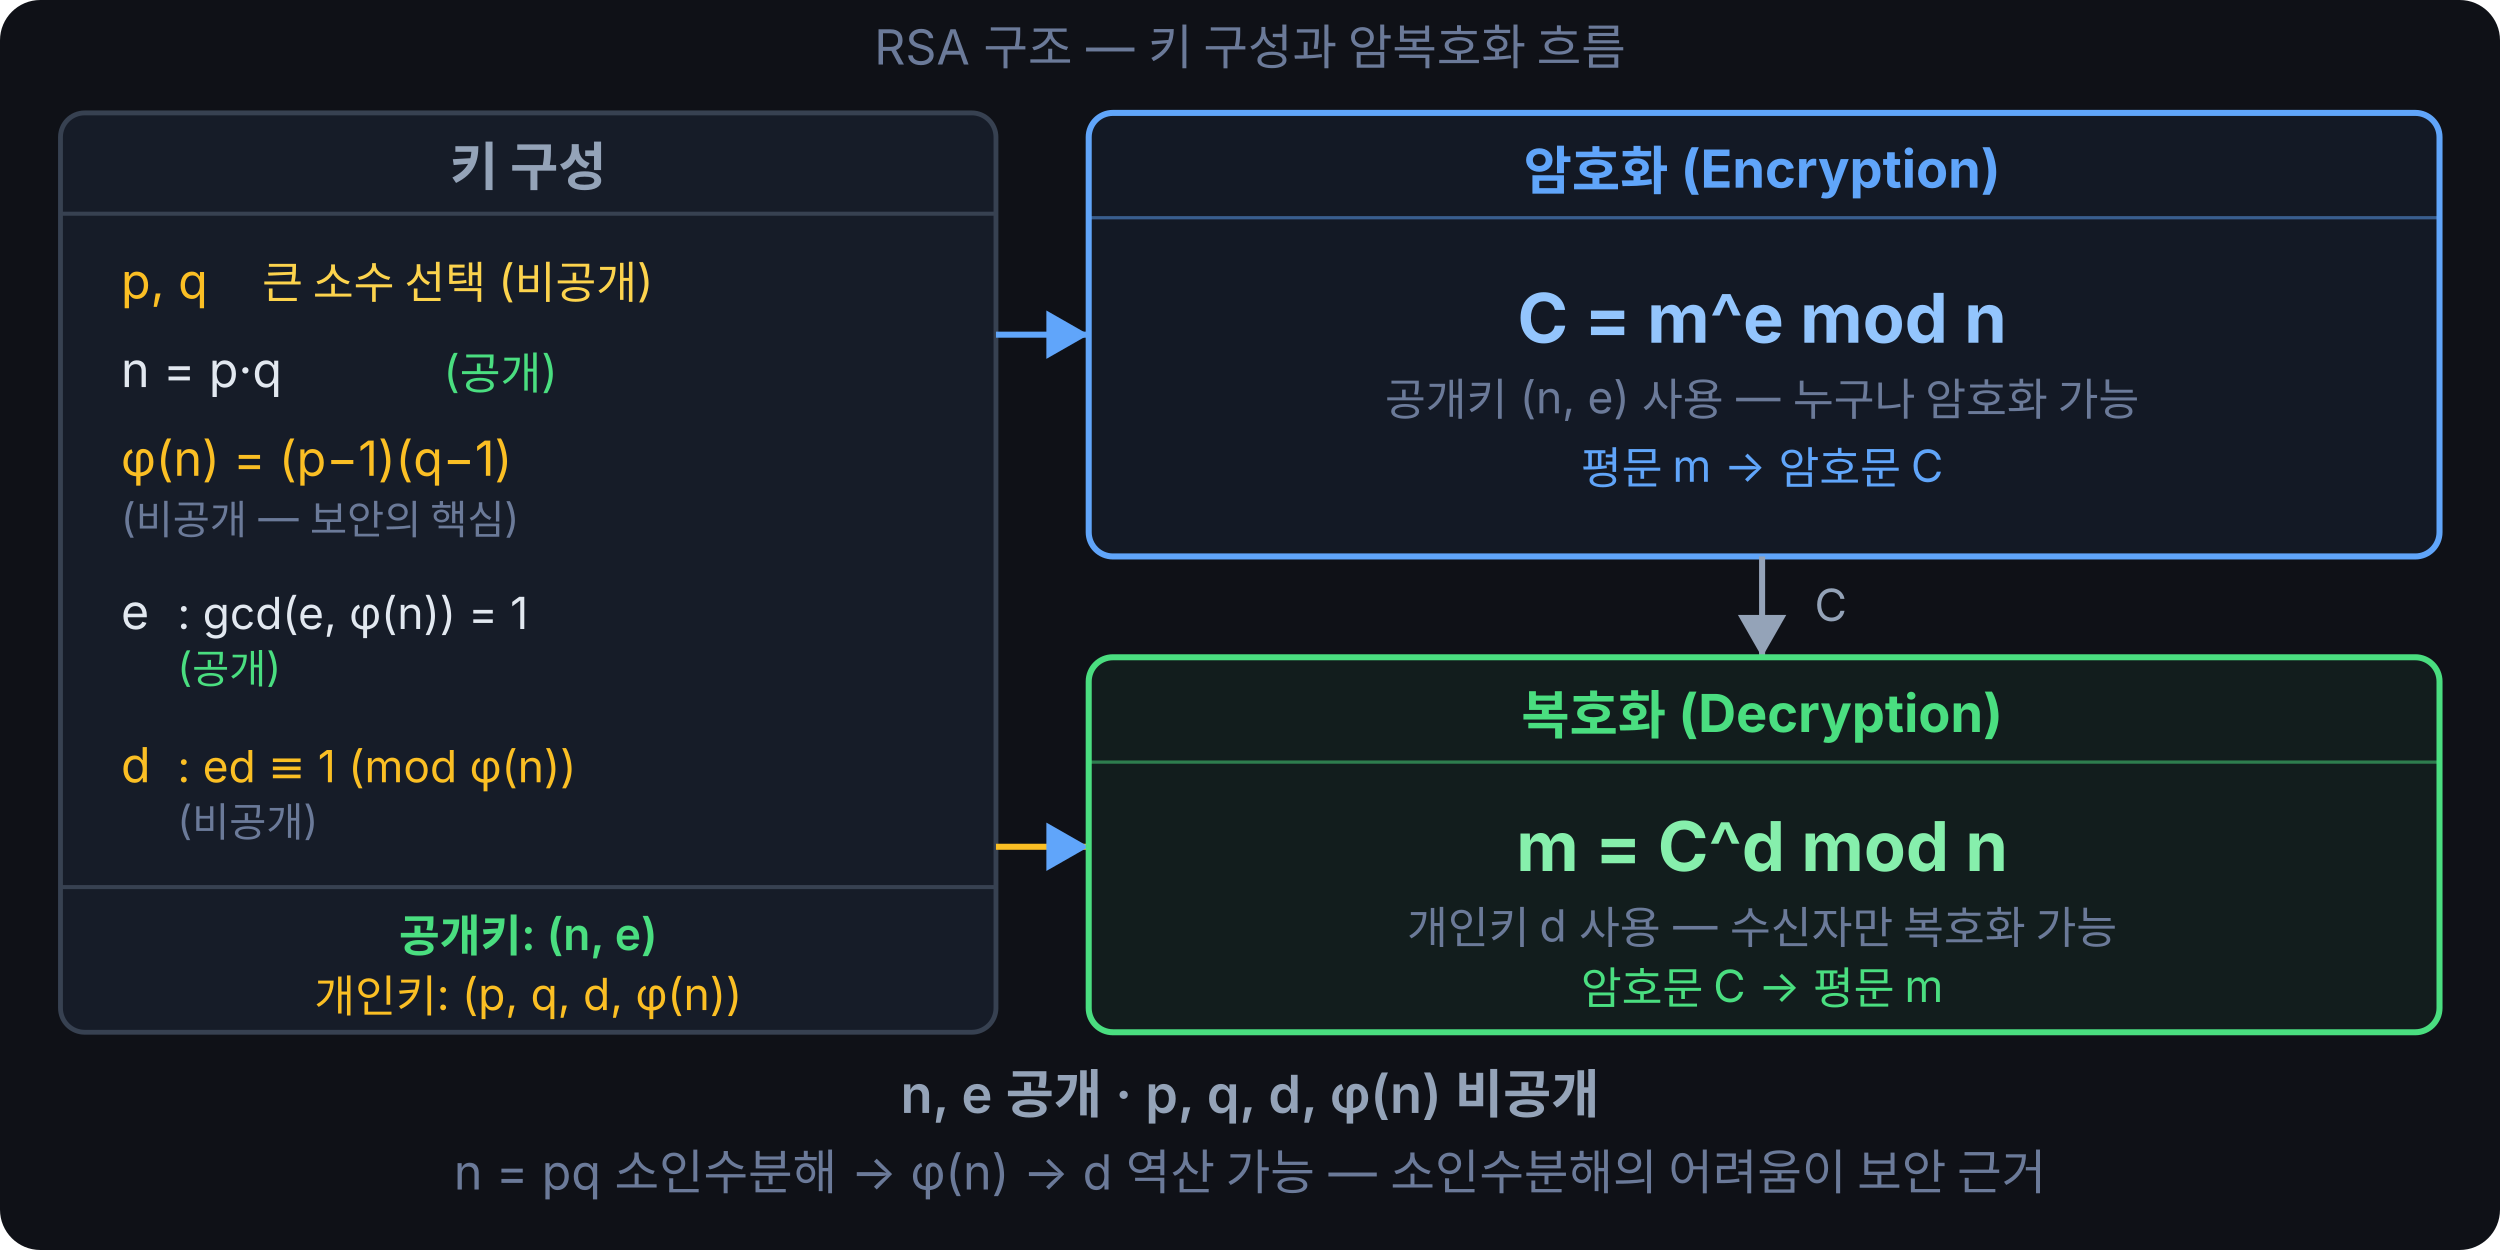
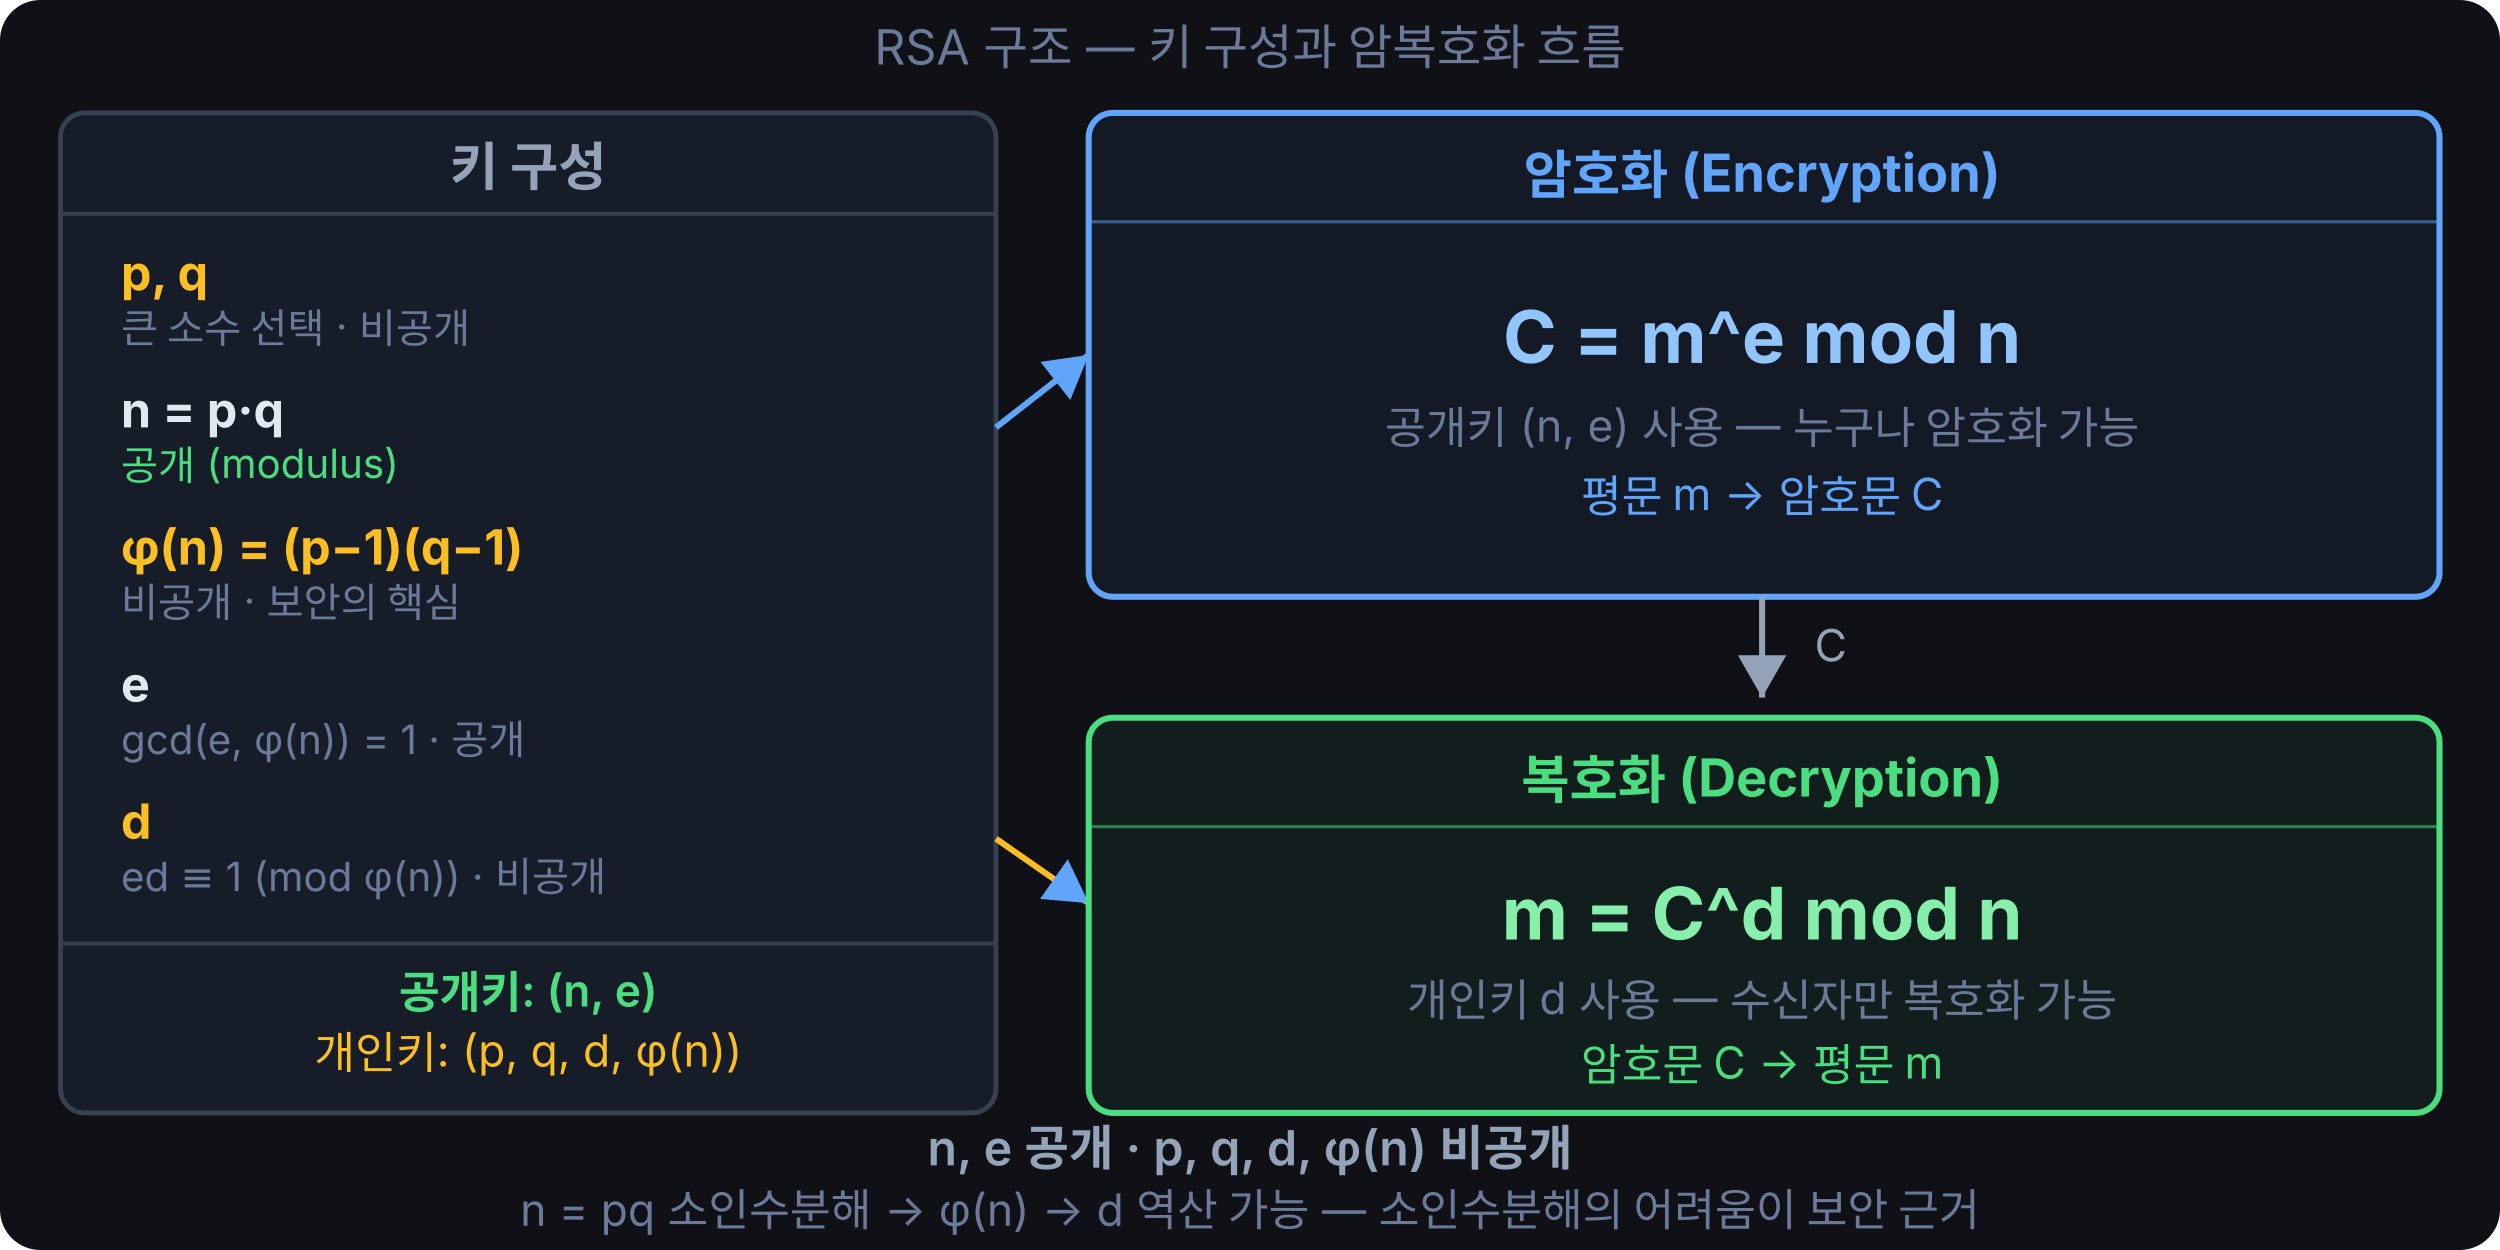
<svg xmlns="http://www.w3.org/2000/svg" viewBox="0 0 620 310" width="620" height="310">
  <rect width="620" height="310" fill="#0f1117" rx="10" />
  <text x="310" y="16" text-anchor="middle" font-family="system-ui,-apple-system,sans-serif" font-size="12" fill="#6b7a99">RSA 구조 — 키 구성과 암복호화 흐름</text>
  <defs>
    <marker id="arr-blue" markerWidth="8" markerHeight="8" refX="7" refY="4" orient="auto">
      <polygon points="0,0 7,4 0,8" fill="#60a5fa" />
    </marker>
-     <marker id="arr-green" markerWidth="8" markerHeight="8" refX="7" refY="4" orient="auto">
-       <polygon points="0,0 7,4 0,8" fill="#4ade80" />
-     </marker>
    <marker id="arr-gray" markerWidth="8" markerHeight="8" refX="7" refY="4" orient="auto">
      <polygon points="0,0 7,4 0,8" fill="#94a3b8" />
    </marker>
  </defs>
-   <rect x="15" y="28" width="232" height="228" rx="6" fill="rgba(30,41,59,0.5)" stroke="#374151" stroke-width="1.2" />
+   <rect x="15" y="28" width="232" height="248" rx="6" fill="rgba(30,41,59,0.5)" stroke="#374151" stroke-width="1.2" />
  <text x="131" y="46" text-anchor="middle" font-family="system-ui,-apple-system,sans-serif" font-size="13" font-weight="700" fill="#94a3b8">키 구성</text>
  <line x1="15" y1="53" x2="247" y2="53" stroke="#374151" stroke-width="1" />
-   <text x="30" y="74" font-family="system-ui,-apple-system,sans-serif" font-size="12" fill="#fbbf24">p, q</text>
-   <text x="65" y="74" font-family="system-ui,-apple-system,sans-serif" font-size="11" fill="#fcd34d">큰 소수 선택  (비공개)</text>
-   <text x="30" y="96" font-family="system-ui,-apple-system,sans-serif" font-size="12" fill="#e2e8f0">n = p·q</text>
-   <text x="110" y="96" font-family="system-ui,-apple-system,sans-serif" font-size="11" fill="#4ade80">(공개)</text>
-   <text x="30" y="118" font-family="system-ui,-apple-system,sans-serif" font-size="12" fill="#fbbf24">φ(n) = (p−1)(q−1)</text>
-   <text x="30" y="132" font-family="system-ui,-apple-system,sans-serif" font-size="10" fill="#6b7a99">(비공개 — 보안의 핵심)</text>
-   <text x="30" y="156" font-family="system-ui,-apple-system,sans-serif" font-size="12" fill="#e2e8f0">e</text>
-   <text x="44" y="156" font-family="system-ui,-apple-system,sans-serif" font-size="11" fill="#e2e8f0">:  gcd(e, φ(n)) = 1</text>
-   <text x="44" y="169" font-family="system-ui,-apple-system,sans-serif" font-size="10" fill="#4ade80">(공개)</text>
-   <text x="30" y="194" font-family="system-ui,-apple-system,sans-serif" font-size="12" fill="#fbbf24">d</text>
-   <text x="44" y="194" font-family="system-ui,-apple-system,sans-serif" font-size="11" fill="#fbbf24">:  ed ≡ 1  (mod φ(n))</text>
-   <text x="44" y="207" font-family="system-ui,-apple-system,sans-serif" font-size="10" fill="#6b7a99">(비공개)</text>
-   <line x1="15" y1="220" x2="247" y2="220" stroke="#374151" stroke-width="1" />
-   <text x="131" y="236" text-anchor="middle" font-family="system-ui,-apple-system,sans-serif" font-size="11" font-weight="600" fill="#4ade80">공개키: (n, e)</text>
-   <text x="131" y="251" text-anchor="middle" font-family="system-ui,-apple-system,sans-serif" font-size="11" fill="#fbbf24">개인키: (p, q, d, φ(n))</text>
-   <line x1="247" y1="83" x2="270" y2="83" stroke="#60a5fa" stroke-width="1.5" marker-end="url(#arr-blue)" />
-   <line x1="247" y1="210" x2="270" y2="210" stroke="#fbbf24" stroke-width="1.5" marker-end="url(#arr-blue)" />
-   <rect x="270" y="28" width="335" height="110" rx="6" fill="rgba(96,165,250,0.06)" stroke="#60a5fa" stroke-width="1.5" />
-   <text x="437" y="47" text-anchor="middle" font-family="system-ui,-apple-system,sans-serif" font-size="13" font-weight="700" fill="#60a5fa">암호화 (Encryption)</text>
-   <line x1="270" y1="54" x2="605" y2="54" stroke="#60a5fa" stroke-width="0.8" stroke-opacity="0.5" />
-   <text x="437" y="85" text-anchor="middle" font-family="system-ui,-apple-system,sans-serif" font-size="17" font-weight="700" fill="#93c5fd">C = m^e  mod n</text>
-   <text x="437" y="103" text-anchor="middle" font-family="system-ui,-apple-system,sans-serif" font-size="11" fill="#6b7a99">공개키 (n, e) 사용 — 누구나 암호화 가능</text>
-   <text x="437" y="120" text-anchor="middle" font-family="system-ui,-apple-system,sans-serif" font-size="11" fill="#60a5fa">평문 m  →  암호문 C</text>
-   <line x1="437" y1="138" x2="437" y2="163" stroke="#94a3b8" stroke-width="1.5" marker-end="url(#arr-gray)" />
-   <text x="450" y="154" font-family="system-ui,-apple-system,sans-serif" font-size="11" fill="#94a3b8">C</text>
-   <rect x="270" y="163" width="335" height="93" rx="6" fill="rgba(74,222,128,0.06)" stroke="#4ade80" stroke-width="1.5" />
-   <text x="437" y="182" text-anchor="middle" font-family="system-ui,-apple-system,sans-serif" font-size="13" font-weight="700" fill="#4ade80">복호화 (Decryption)</text>
-   <line x1="270" y1="189" x2="605" y2="189" stroke="#4ade80" stroke-width="0.8" stroke-opacity="0.5" />
-   <text x="437" y="216" text-anchor="middle" font-family="system-ui,-apple-system,sans-serif" font-size="17" font-weight="700" fill="#86efac">m = C^d  mod n</text>
-   <text x="437" y="234" text-anchor="middle" font-family="system-ui,-apple-system,sans-serif" font-size="11" fill="#6b7a99">개인키 d 사용 — 수신자만 복호화 가능</text>
-   <text x="437" y="249" text-anchor="middle" font-family="system-ui,-apple-system,sans-serif" font-size="11" fill="#4ade80">암호문 C  →  평문 m</text>
-   <text x="310" y="276" text-anchor="middle" font-family="system-ui,-apple-system,sans-serif" font-size="13" font-weight="600" fill="#94a3b8">n, e 공개  ·  p, q, d, φ(n) 비공개</text>
-   <text x="310" y="295" text-anchor="middle" font-family="system-ui,-apple-system,sans-serif" font-size="12" fill="#6b7a99">n = pq 소인수분해 → φ(n) → d 역산 가능  — 소인수분해의 어려움이 보안 근거</text>
+   <text x="30" y="72" font-family="system-ui,-apple-system,sans-serif" font-size="12" font-weight="700" fill="#fbbf24">p, q</text>
+   <text x="30" y="85" font-family="system-ui,-apple-system,sans-serif" font-size="10" fill="#6b7a99">큰 소수 선택 · 비공개</text>
+   <text x="30" y="106" font-family="system-ui,-apple-system,sans-serif" font-size="12" font-weight="700" fill="#e2e8f0">n = p·q</text>
+   <text x="30" y="119" font-family="system-ui,-apple-system,sans-serif" font-size="10" fill="#4ade80">공개 (modulus)</text>
+   <text x="30" y="140" font-family="system-ui,-apple-system,sans-serif" font-size="12" font-weight="700" fill="#fbbf24">φ(n) = (p−1)(q−1)</text>
+   <text x="30" y="153" font-family="system-ui,-apple-system,sans-serif" font-size="10" fill="#6b7a99">비공개 · 보안의 핵심</text>
+   <text x="30" y="174" font-family="system-ui,-apple-system,sans-serif" font-size="12" font-weight="700" fill="#e2e8f0">e</text>
+   <text x="30" y="187" font-family="system-ui,-apple-system,sans-serif" font-size="10" fill="#6b7a99">gcd(e, φ(n)) = 1 · 공개</text>
+   <text x="30" y="208" font-family="system-ui,-apple-system,sans-serif" font-size="12" font-weight="700" fill="#fbbf24">d</text>
+   <text x="30" y="221" font-family="system-ui,-apple-system,sans-serif" font-size="10" fill="#6b7a99">ed ≡ 1 (mod φ(n)) · 비공개</text>
+   <line x1="15" y1="234" x2="247" y2="234" stroke="#374151" stroke-width="1" />
+   <text x="131" y="250" text-anchor="middle" font-family="system-ui,-apple-system,sans-serif" font-size="11" font-weight="600" fill="#4ade80">공개키: (n, e)</text>
+   <text x="131" y="265" text-anchor="middle" font-family="system-ui,-apple-system,sans-serif" font-size="11" fill="#fbbf24">개인키: (p, q, d, φ(n))</text>
+   <line x1="247" y1="106" x2="270" y2="88" stroke="#60a5fa" stroke-width="1.5" marker-end="url(#arr-blue)" />
+   <line x1="247" y1="208" x2="270" y2="224" stroke="#fbbf24" stroke-width="1.5" marker-end="url(#arr-blue)" />
+   <rect x="270" y="28" width="335" height="120" rx="6" fill="rgba(96,165,250,0.06)" stroke="#60a5fa" stroke-width="1.5" />
+   <text x="437" y="48" text-anchor="middle" font-family="system-ui,-apple-system,sans-serif" font-size="13" font-weight="700" fill="#60a5fa">암호화 (Encryption)</text>
+   <line x1="270" y1="55" x2="605" y2="55" stroke="#60a5fa" stroke-width="0.8" stroke-opacity="0.5" />
+   <text x="437" y="90" text-anchor="middle" font-family="system-ui,-apple-system,sans-serif" font-size="18" font-weight="700" fill="#93c5fd">C = m^e  mod n</text>
+   <text x="437" y="110" text-anchor="middle" font-family="system-ui,-apple-system,sans-serif" font-size="11" fill="#6b7a99">공개키 (n, e) 사용 — 누구나 암호화 가능</text>
+   <text x="437" y="127" text-anchor="middle" font-family="system-ui,-apple-system,sans-serif" font-size="11" fill="#60a5fa">평문 m  →  암호문 C</text>
+   <line x1="437" y1="148" x2="437" y2="173" stroke="#94a3b8" stroke-width="1.5" marker-end="url(#arr-gray)" />
+   <text x="450" y="164" font-family="system-ui,-apple-system,sans-serif" font-size="11" fill="#94a3b8">C</text>
+   <rect x="270" y="178" width="335" height="98" rx="6" fill="rgba(74,222,128,0.06)" stroke="#4ade80" stroke-width="1.5" />
+   <text x="437" y="198" text-anchor="middle" font-family="system-ui,-apple-system,sans-serif" font-size="13" font-weight="700" fill="#4ade80">복호화 (Decryption)</text>
+   <line x1="270" y1="205" x2="605" y2="205" stroke="#4ade80" stroke-width="0.8" stroke-opacity="0.5" />
+   <text x="437" y="233" text-anchor="middle" font-family="system-ui,-apple-system,sans-serif" font-size="18" font-weight="700" fill="#86efac">m = C^d  mod n</text>
+   <text x="437" y="252" text-anchor="middle" font-family="system-ui,-apple-system,sans-serif" font-size="11" fill="#6b7a99">개인키 d 사용 — 수신자만 복호화 가능</text>
+   <text x="437" y="268" text-anchor="middle" font-family="system-ui,-apple-system,sans-serif" font-size="11" fill="#4ade80">암호문 C  →  평문 m</text>
+   <text x="310" y="289" text-anchor="middle" font-family="system-ui,-apple-system,sans-serif" font-size="12" font-weight="600" fill="#94a3b8">n, e 공개  ·  p, q, d, φ(n) 비공개</text>
+   <text x="310" y="304" text-anchor="middle" font-family="system-ui,-apple-system,sans-serif" font-size="11" fill="#6b7a99">n = pq 소인수분해 → φ(n) → d 역산 가능  — 소인수분해의 어려움이 보안 근거</text>
</svg>
